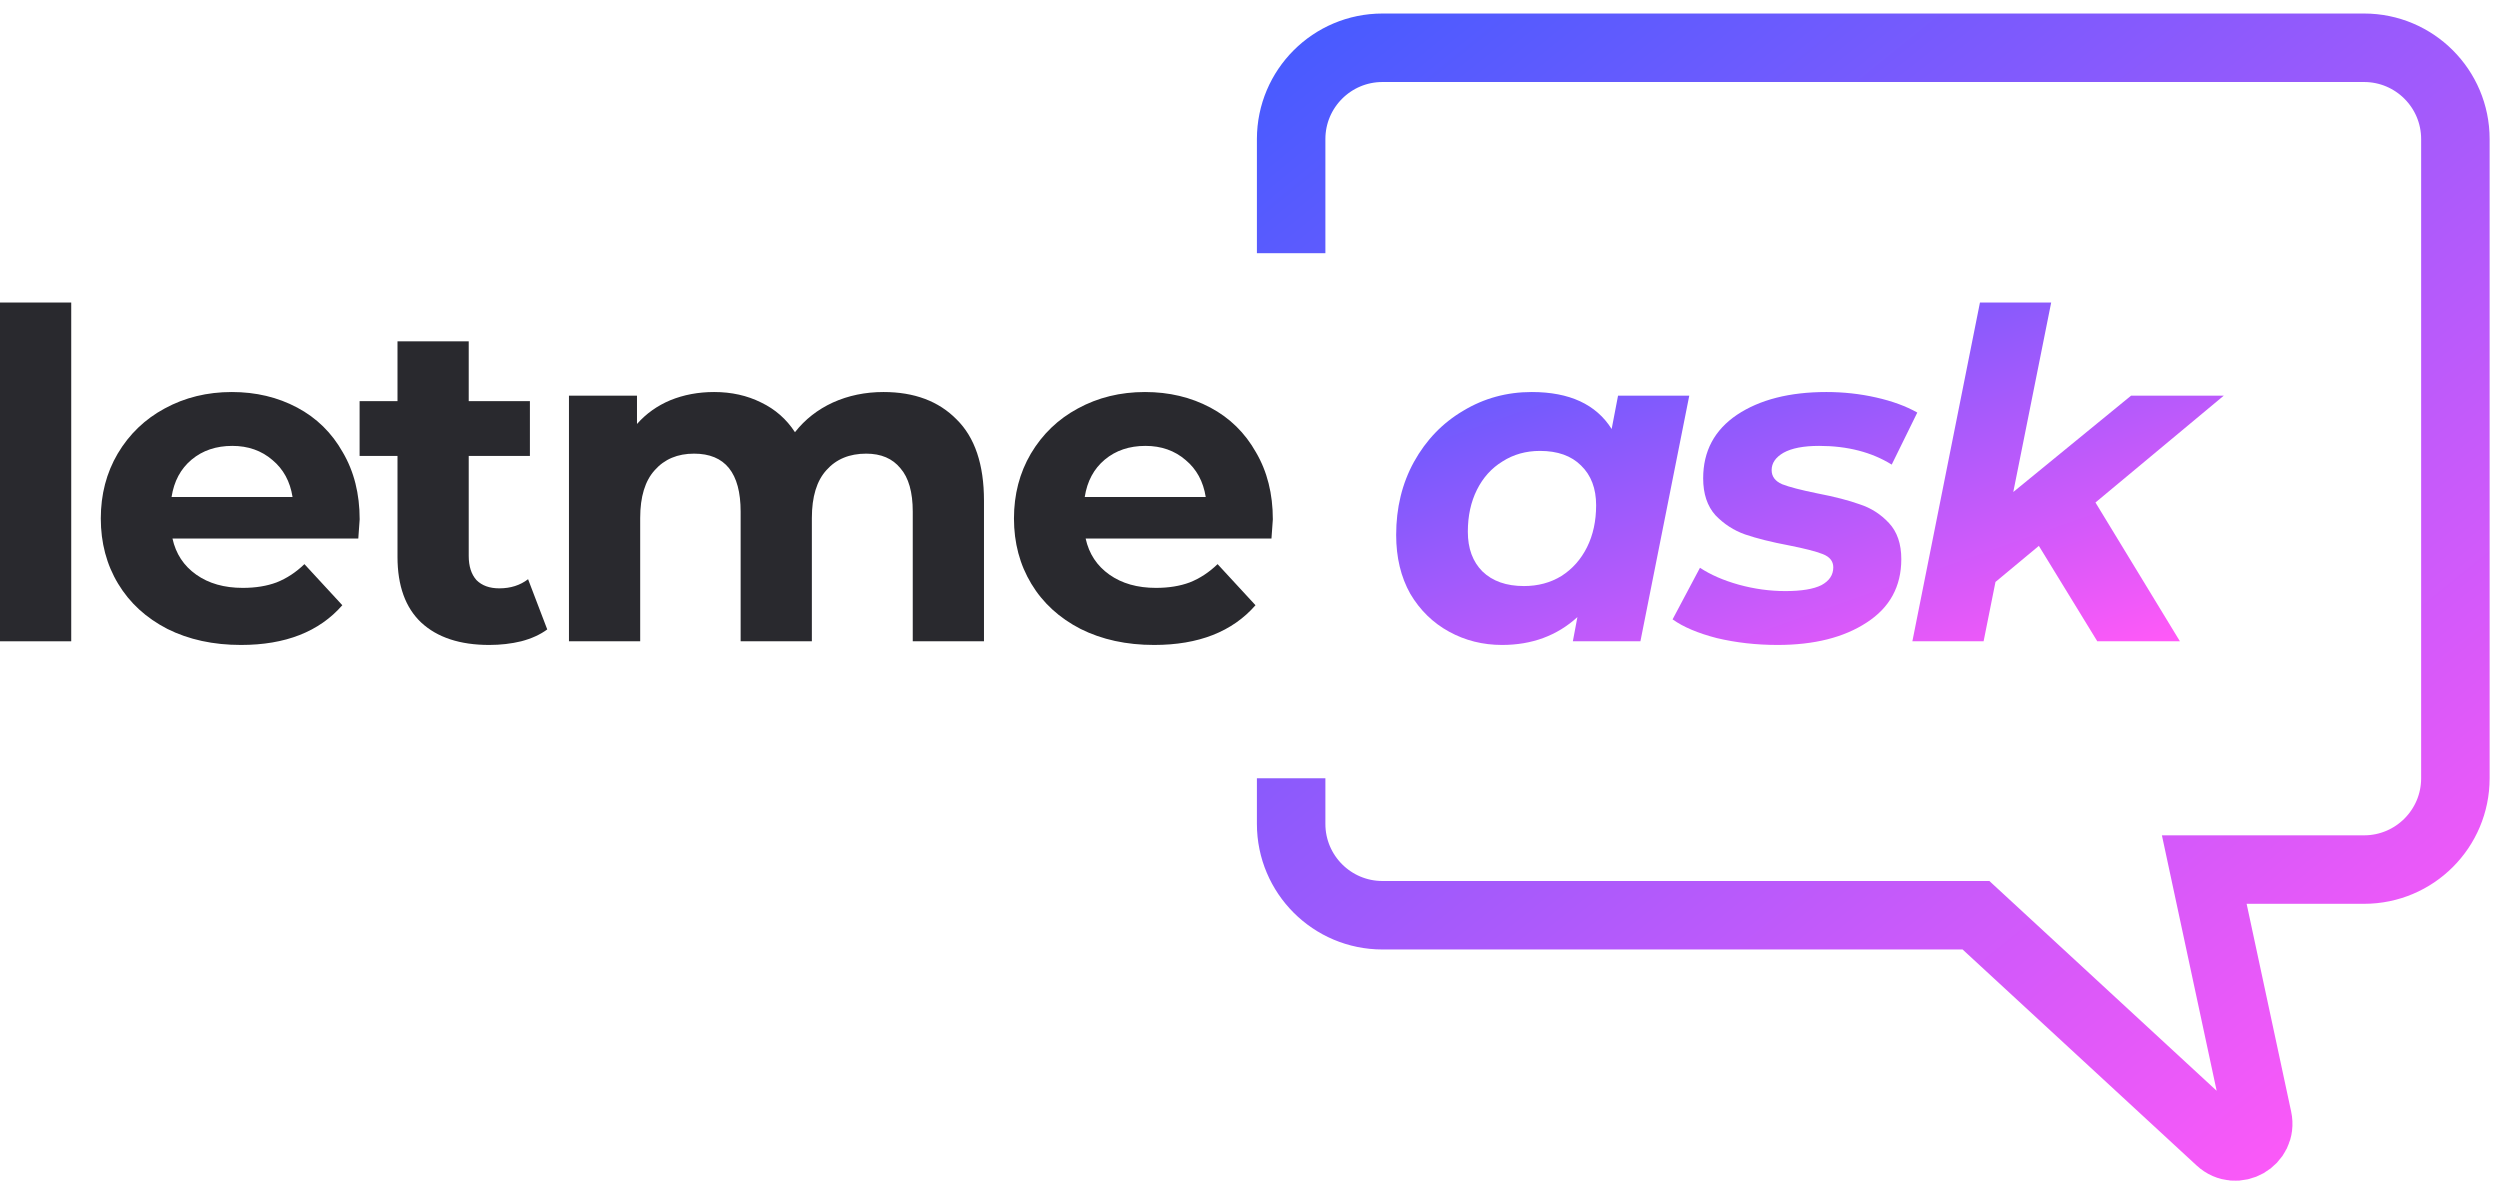
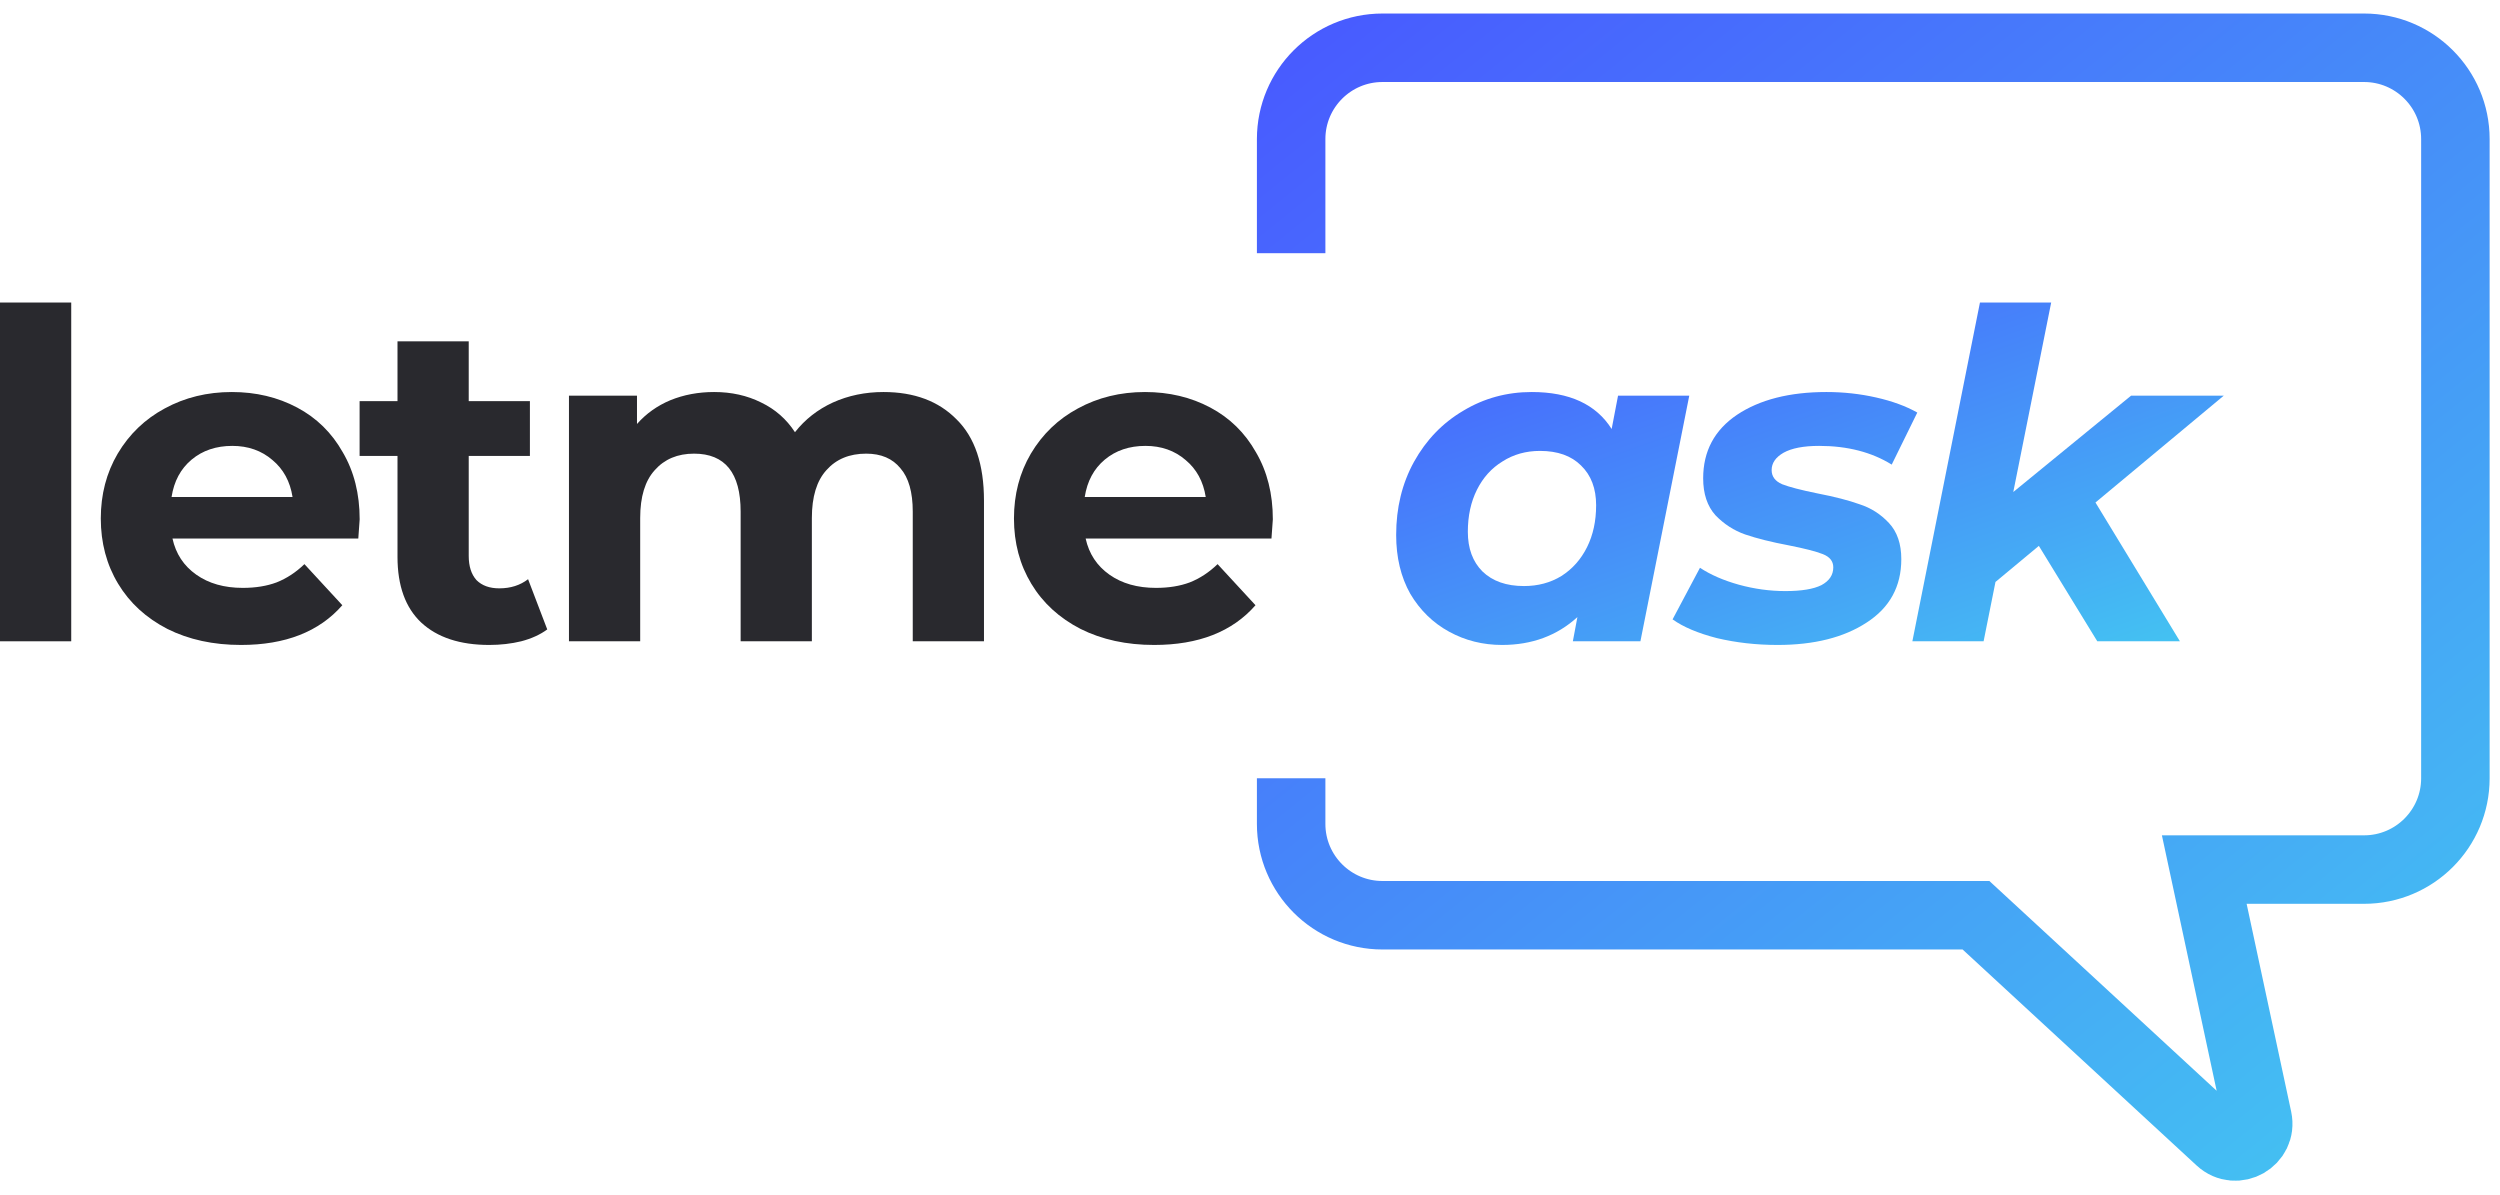
<svg xmlns="http://www.w3.org/2000/svg" width="157" height="75" viewBox="0 0 157 75" fill="none">
  <path d="M0 18.999H4.473V40.273H0V18.999Z" fill="#29292E" />
  <path d="M22.587 32.618C22.587 32.675 22.558 33.077 22.501 33.822H10.832C11.042 34.778 11.539 35.533 12.323 36.087C13.106 36.642 14.081 36.919 15.247 36.919C16.05 36.919 16.757 36.804 17.369 36.575C18 36.326 18.583 35.944 19.118 35.428L21.498 38.008C20.045 39.671 17.923 40.503 15.133 40.503C13.393 40.503 11.854 40.168 10.516 39.499C9.178 38.811 8.146 37.865 7.42 36.661C6.693 35.457 6.33 34.09 6.33 32.561C6.33 31.051 6.684 29.694 7.391 28.489C8.117 27.266 9.102 26.32 10.344 25.651C11.606 24.963 13.011 24.619 14.559 24.619C16.069 24.619 17.436 24.944 18.659 25.593C19.883 26.243 20.838 27.18 21.526 28.403C22.234 29.608 22.587 31.012 22.587 32.618ZM14.588 28.002C13.575 28.002 12.724 28.289 12.036 28.862C11.348 29.436 10.927 30.219 10.774 31.213H18.372C18.22 30.238 17.799 29.464 17.111 28.891C16.423 28.298 15.582 28.002 14.588 28.002Z" fill="#29292E" />
  <path d="M34.367 39.528C33.928 39.853 33.383 40.102 32.733 40.273C32.102 40.426 31.433 40.503 30.726 40.503C28.891 40.503 27.467 40.035 26.454 39.098C25.46 38.161 24.963 36.785 24.963 34.969V28.633H22.583V25.192H24.963V21.436H29.436V25.192H33.278V28.633H29.436V34.912C29.436 35.562 29.598 36.068 29.923 36.431C30.267 36.776 30.745 36.948 31.357 36.948C32.064 36.948 32.666 36.756 33.163 36.374L34.367 39.528Z" fill="#29292E" />
  <path d="M55.486 24.619C57.417 24.619 58.946 25.192 60.074 26.339C61.221 27.467 61.794 29.168 61.794 31.443V40.273H57.321V32.131C57.321 30.907 57.063 29.999 56.547 29.407C56.05 28.795 55.333 28.489 54.397 28.489C53.345 28.489 52.514 28.833 51.902 29.522C51.291 30.191 50.985 31.194 50.985 32.532V40.273H46.512V32.131C46.512 29.703 45.537 28.489 43.587 28.489C42.555 28.489 41.733 28.833 41.122 29.522C40.51 30.191 40.204 31.194 40.204 32.532V40.273H35.731V24.848H40.003V26.626C40.577 25.976 41.275 25.479 42.096 25.135C42.938 24.791 43.855 24.619 44.849 24.619C45.938 24.619 46.923 24.838 47.802 25.278C48.681 25.699 49.389 26.32 49.924 27.142C50.555 26.339 51.348 25.718 52.304 25.278C53.279 24.838 54.339 24.619 55.486 24.619Z" fill="#29292E" />
  <path d="M79.934 32.618C79.934 32.675 79.906 33.077 79.848 33.822H68.179C68.389 34.778 68.886 35.533 69.67 36.087C70.454 36.642 71.428 36.919 72.594 36.919C73.397 36.919 74.104 36.804 74.716 36.575C75.347 36.326 75.93 35.944 76.465 35.428L78.845 38.008C77.392 39.671 75.27 40.503 72.48 40.503C70.74 40.503 69.201 40.168 67.864 39.499C66.525 38.811 65.493 37.865 64.767 36.661C64.041 35.457 63.677 34.09 63.677 32.561C63.677 31.051 64.031 29.694 64.738 28.489C65.465 27.266 66.449 26.32 67.692 25.651C68.953 24.963 70.358 24.619 71.906 24.619C73.416 24.619 74.783 24.944 76.006 25.593C77.23 26.243 78.185 27.18 78.874 28.403C79.581 29.608 79.934 31.012 79.934 32.618ZM71.935 28.002C70.922 28.002 70.071 28.289 69.383 28.862C68.695 29.436 68.275 30.219 68.121 31.213H75.72C75.567 30.238 75.146 29.464 74.458 28.891C73.77 28.298 72.929 28.002 71.935 28.002Z" fill="#29292E" />
  <path d="M106.086 24.848L103.018 40.273H98.775L99.061 38.754C97.781 39.92 96.204 40.503 94.331 40.503C93.126 40.503 92.018 40.226 91.005 39.671C89.992 39.117 89.179 38.324 88.567 37.292C87.975 36.24 87.679 35.007 87.679 33.593C87.679 31.892 88.051 30.363 88.797 29.006C89.561 27.629 90.594 26.559 91.894 25.794C93.193 25.011 94.627 24.619 96.194 24.619C98.564 24.619 100.237 25.393 101.212 26.941L101.613 24.848H106.086ZM95.707 36.804C96.586 36.804 97.37 36.594 98.058 36.173C98.746 35.734 99.281 35.132 99.664 34.367C100.046 33.602 100.237 32.723 100.237 31.729C100.237 30.678 99.922 29.846 99.291 29.235C98.679 28.623 97.819 28.317 96.71 28.317C95.831 28.317 95.047 28.537 94.359 28.977C93.671 29.397 93.136 29.99 92.754 30.754C92.371 31.519 92.18 32.398 92.18 33.392C92.18 34.444 92.486 35.275 93.098 35.887C93.728 36.498 94.598 36.804 95.707 36.804Z" fill="url(#paint0_linear)" />
  <path d="M111.632 40.503C110.294 40.503 109.023 40.359 107.819 40.073C106.634 39.767 105.707 39.375 105.038 38.897L106.758 35.657C107.427 36.097 108.239 36.451 109.195 36.718C110.17 36.986 111.145 37.12 112.119 37.12C113.133 37.12 113.888 36.995 114.385 36.747C114.882 36.479 115.13 36.106 115.13 35.629C115.13 35.246 114.91 34.969 114.471 34.797C114.031 34.625 113.324 34.444 112.349 34.252C111.24 34.042 110.323 33.813 109.596 33.564C108.889 33.316 108.268 32.914 107.733 32.36C107.217 31.787 106.959 31.012 106.959 30.038C106.959 28.336 107.666 27.008 109.08 26.052C110.514 25.096 112.387 24.619 114.7 24.619C115.77 24.619 116.812 24.733 117.825 24.963C118.838 25.192 119.698 25.508 120.406 25.909L118.8 29.177C117.538 28.394 116.019 28.002 114.241 28.002C113.266 28.002 112.521 28.145 112.005 28.432C111.508 28.719 111.259 29.082 111.259 29.522C111.259 29.923 111.479 30.219 111.919 30.41C112.358 30.582 113.094 30.774 114.127 30.984C115.216 31.194 116.105 31.424 116.793 31.672C117.5 31.901 118.112 32.293 118.628 32.847C119.144 33.402 119.402 34.157 119.402 35.113C119.402 36.833 118.676 38.161 117.223 39.098C115.79 40.035 113.926 40.503 111.632 40.503Z" fill="url(#paint1_linear)" />
  <path d="M131.595 31.557L136.899 40.273H131.71L128.04 34.281L125.316 36.546L124.57 40.273H120.097L124.341 18.999H128.814L126.434 30.898L133.831 24.848H139.652L131.595 31.557Z" fill="url(#paint2_linear)" />
  <path d="M81.084 15.902V8.734C81.084 5.567 83.652 3 86.819 3H148.463C151.63 3 154.198 5.567 154.198 8.734V48.875C154.198 52.042 151.63 54.609 148.463 54.609H138.428L141.782 70.26C142.075 71.628 140.436 72.563 139.408 71.614L124.092 57.477H86.819C83.652 57.477 81.084 54.909 81.084 51.742V48.875" stroke="url(#paint3_linear)" stroke-width="4.301" />
  <defs>
    <linearGradient id="paint0_linear" x1="87.679" y1="18.999" x2="99.758" y2="53.111" gradientUnits="userSpaceOnUse">
      <stop stop-color="#485BFF" />
-       <stop offset="1" stop-color="#FF59F8" />
+       <stop offset="1" stop-color="#44C1F2" />
    </linearGradient>
    <linearGradient id="paint1_linear" x1="87.679" y1="18.999" x2="99.758" y2="53.111" gradientUnits="userSpaceOnUse">
      <stop stop-color="#485BFF" />
-       <stop offset="1" stop-color="#FF59F8" />
+       <stop offset="1" stop-color="#44C1F2" />
    </linearGradient>
    <linearGradient id="paint2_linear" x1="87.679" y1="18.999" x2="99.758" y2="53.111" gradientUnits="userSpaceOnUse">
      <stop stop-color="#485BFF" />
-       <stop offset="1" stop-color="#FF59F8" />
+       <stop offset="1" stop-color="#44C1F2" />
    </linearGradient>
    <linearGradient id="paint3_linear" x1="81.084" y1="3" x2="141.295" y2="77.547" gradientUnits="userSpaceOnUse">
      <stop stop-color="#485BFF" />
-       <stop offset="1" stop-color="#FF59F8" />
+       <stop offset="1" stop-color="#44C1F2" />
    </linearGradient>
  </defs>
</svg>
